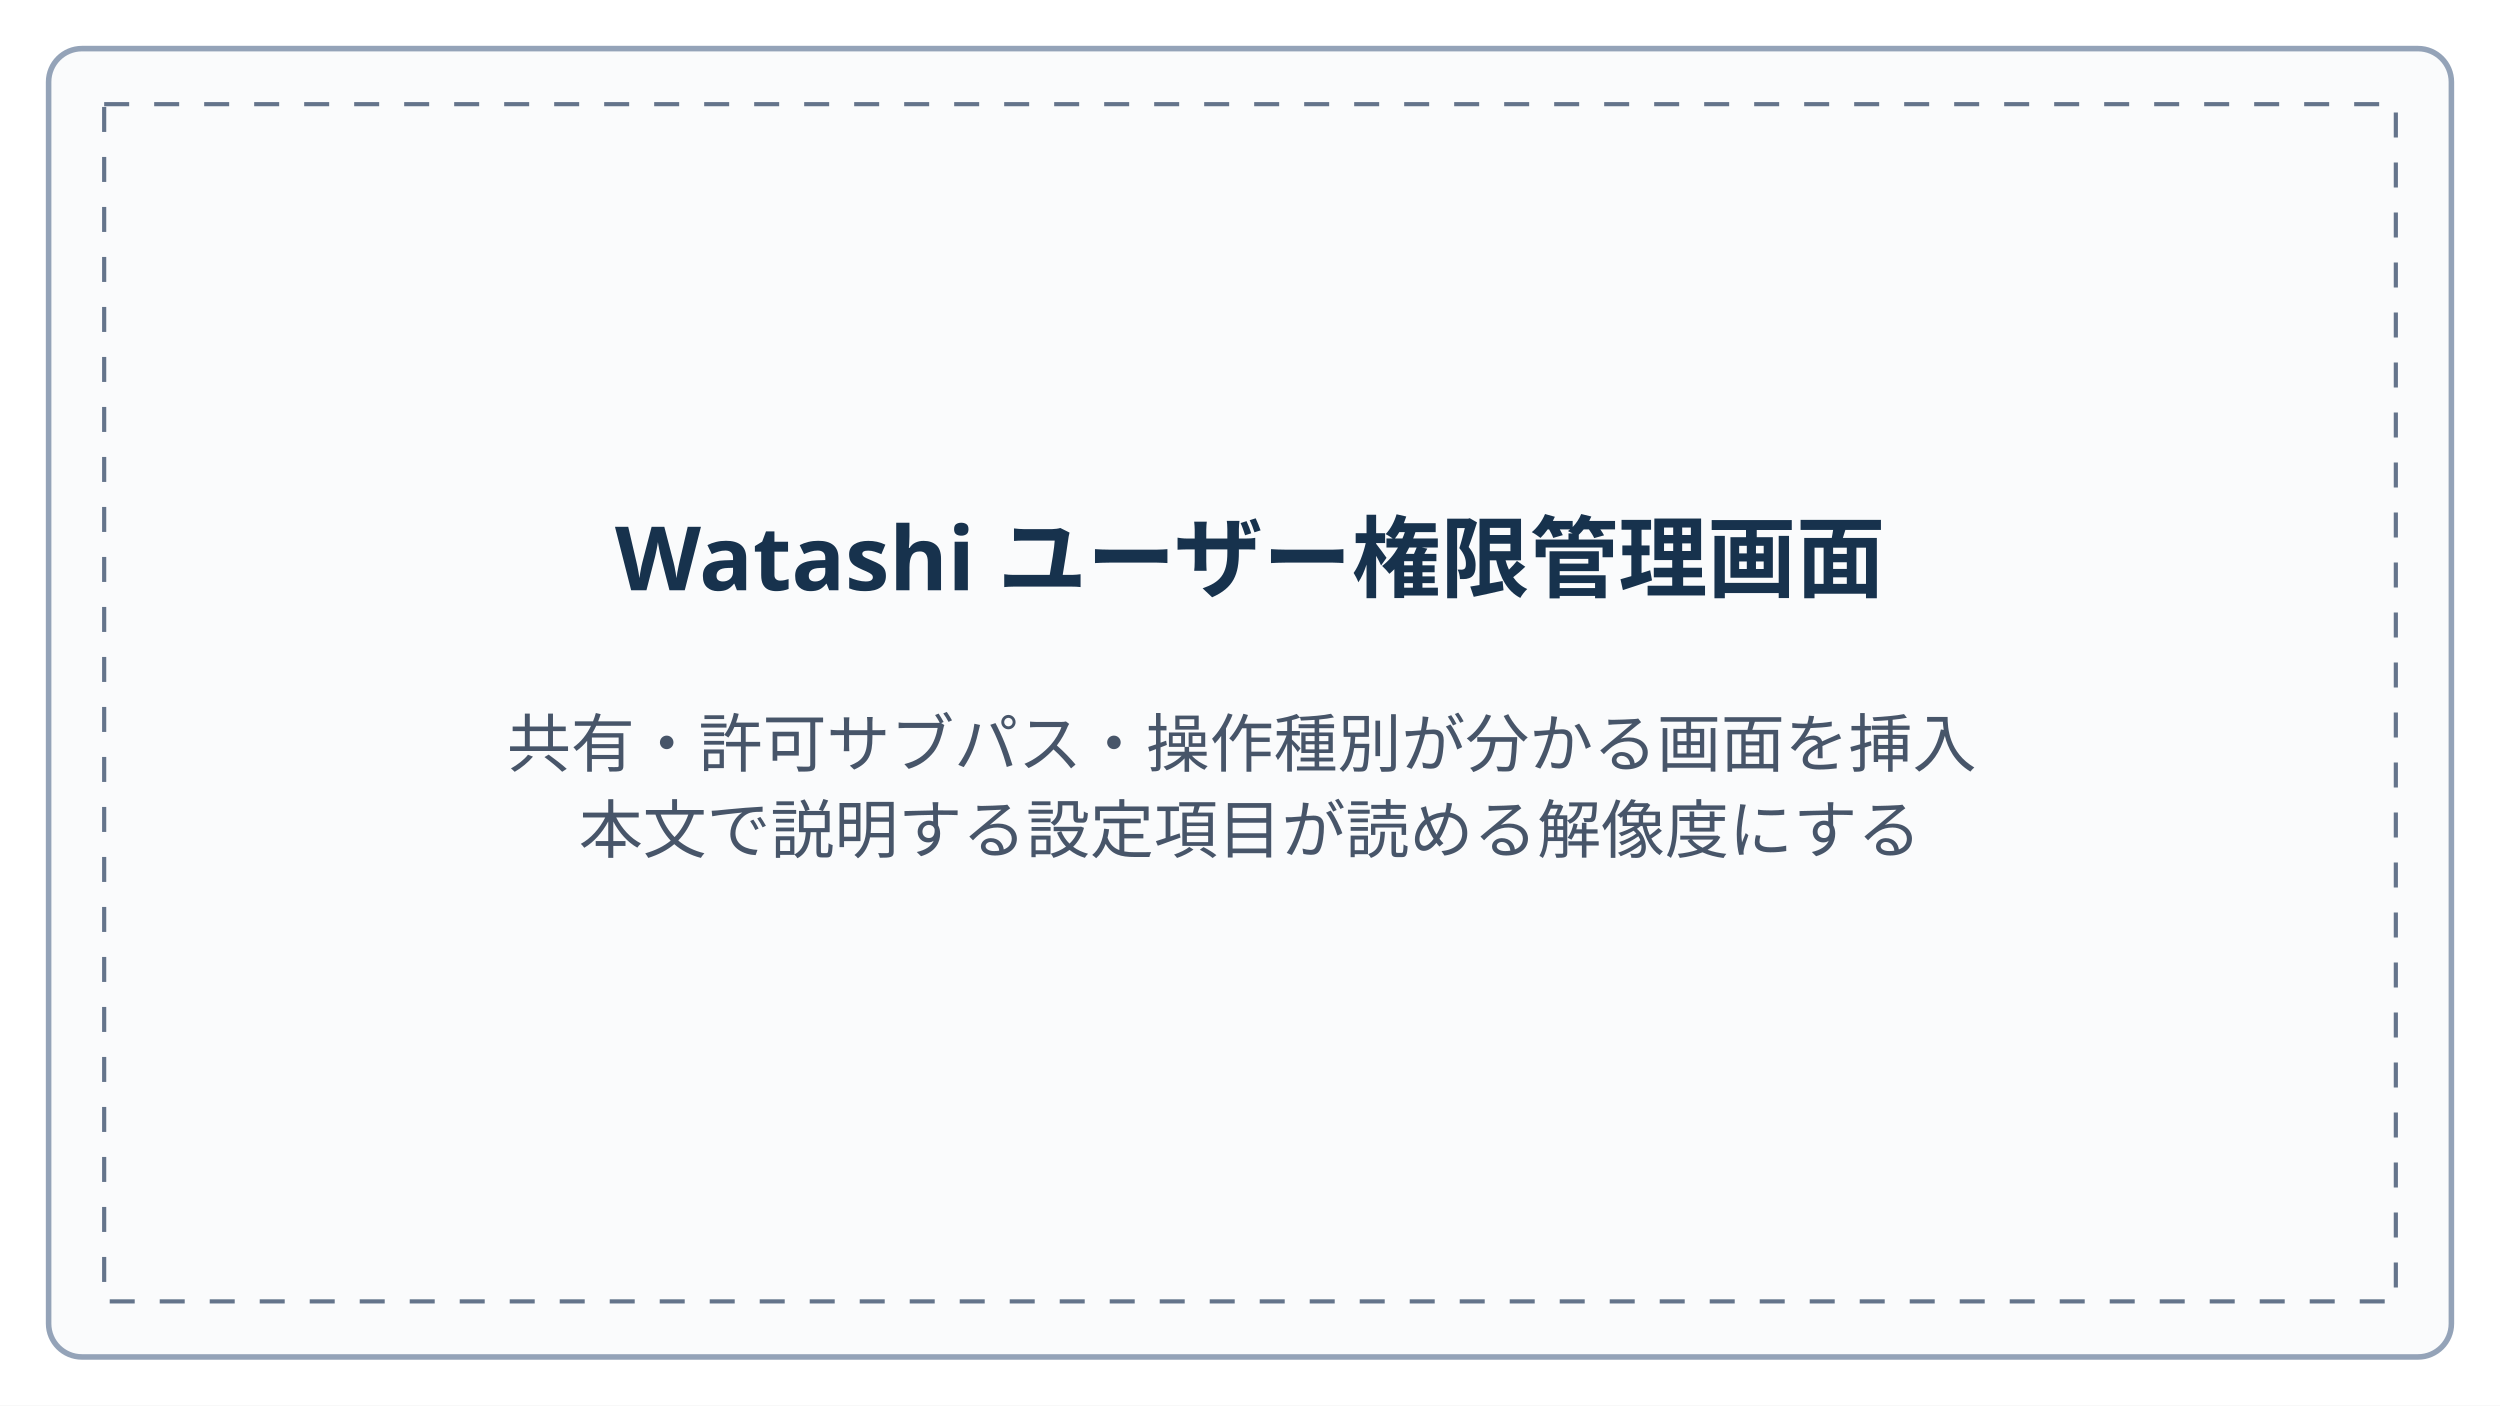
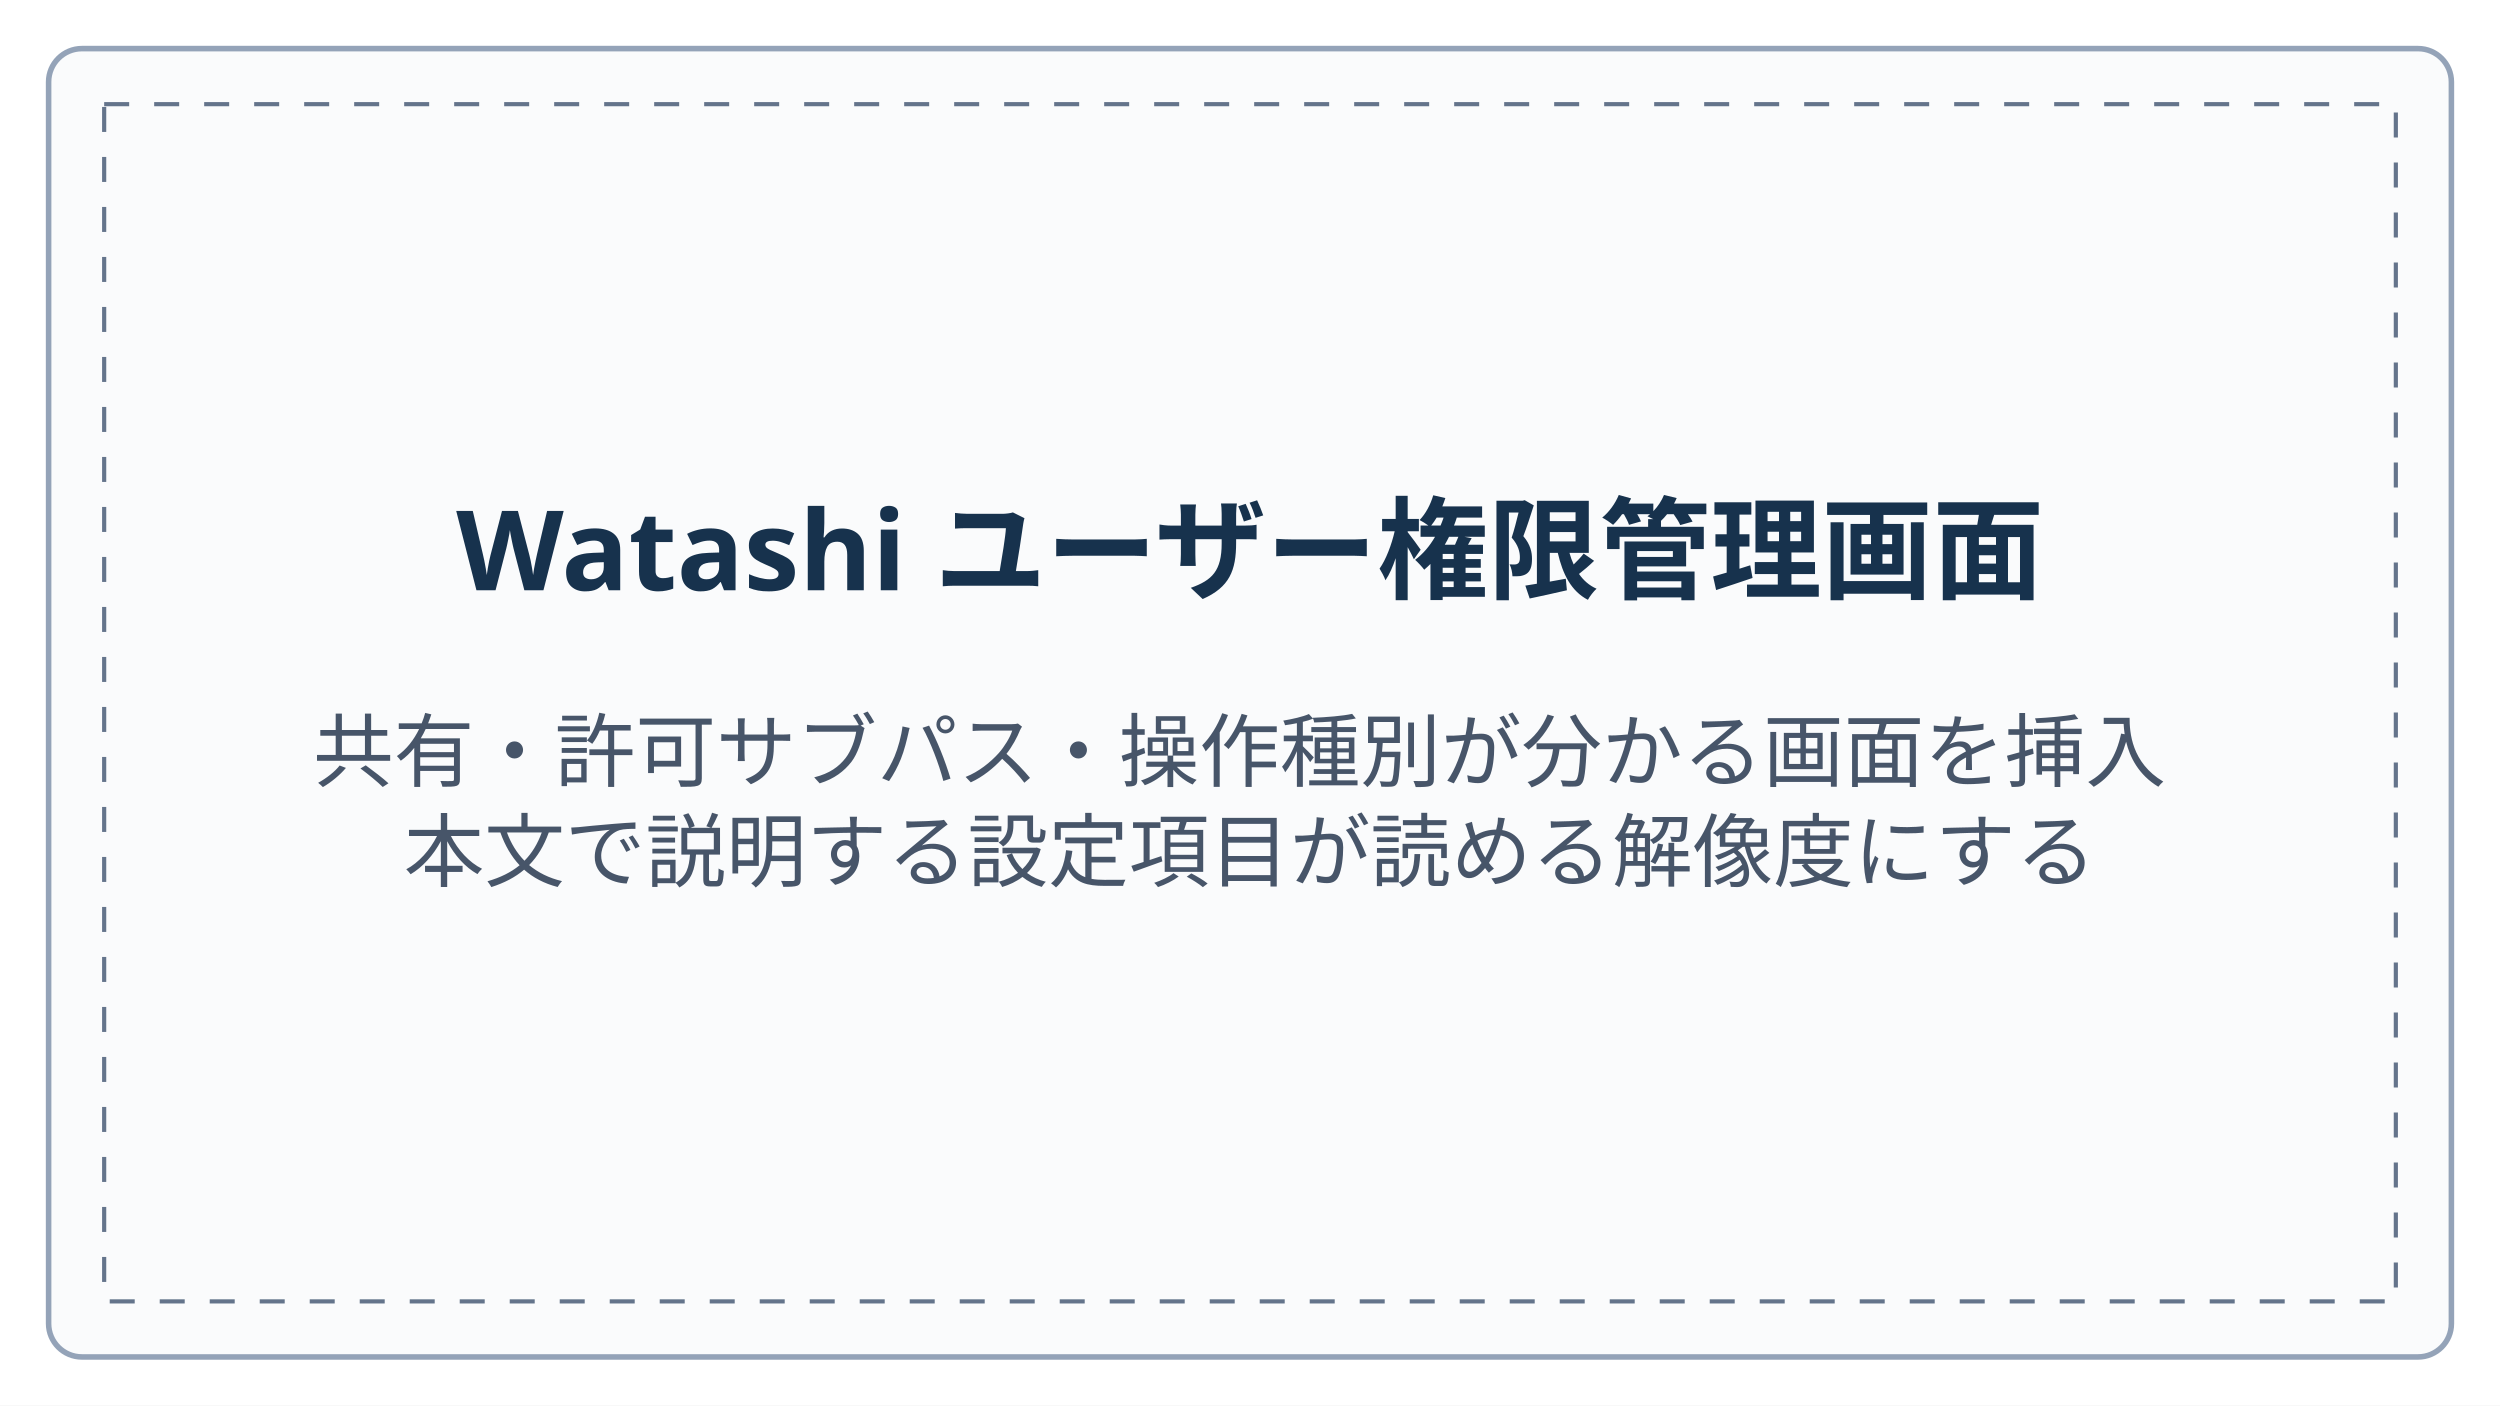
<svg xmlns="http://www.w3.org/2000/svg" width="1800" height="1012" viewBox="0 0 1800 1012" role="img" aria-label="Watashiのユーザー権限管理画面のスクリーンショットを後から挿入するためのプレースホルダー">
  <rect width="1800" height="1012" fill="#FFFFFF" />
  <rect x="35" y="35" width="1730" height="942" rx="24" fill="#FAFBFC" stroke="#94A3B8" stroke-width="4" />
  <rect x="75" y="75" width="1650" height="862" fill="none" stroke="#64748B" stroke-width="3" stroke-dasharray="18 18" />
-   <text x="900" y="425" text-anchor="middle" font-family="Yu Gothic, sans-serif" font-size="64" font-weight="700" fill="#17324D">Watashi ユーザー権限管理画面</text>
-   <text x="900" y="490" text-anchor="middle" font-family="Yu Gothic, sans-serif" font-size="46" fill="#475569">
-     <tspan x="900" dy="62">共有・許可サブパス・操作種別が分かる画面を挿入</tspan>
-     <tspan x="900" dy="62">本文で説明する設定項目が読める解像度にする</tspan>
+   <text x="900" y="425" text-anchor="middle" font-family="Yu Gothic, sans-serif" font-size="80" font-weight="700" fill="#17324D">Watashi ユーザー権限管理画面</text>
+   <text x="900" y="490" text-anchor="middle" font-family="Yu Gothic, sans-serif" font-size="58" fill="#475569">
+     <tspan x="900" dy="72">共有・許可サブパス・操作種別が分かる画面を挿入</tspan>
+     <tspan x="900" dy="72">本文で説明する設定項目が読める解像度にする</tspan>
  </text>
</svg>
